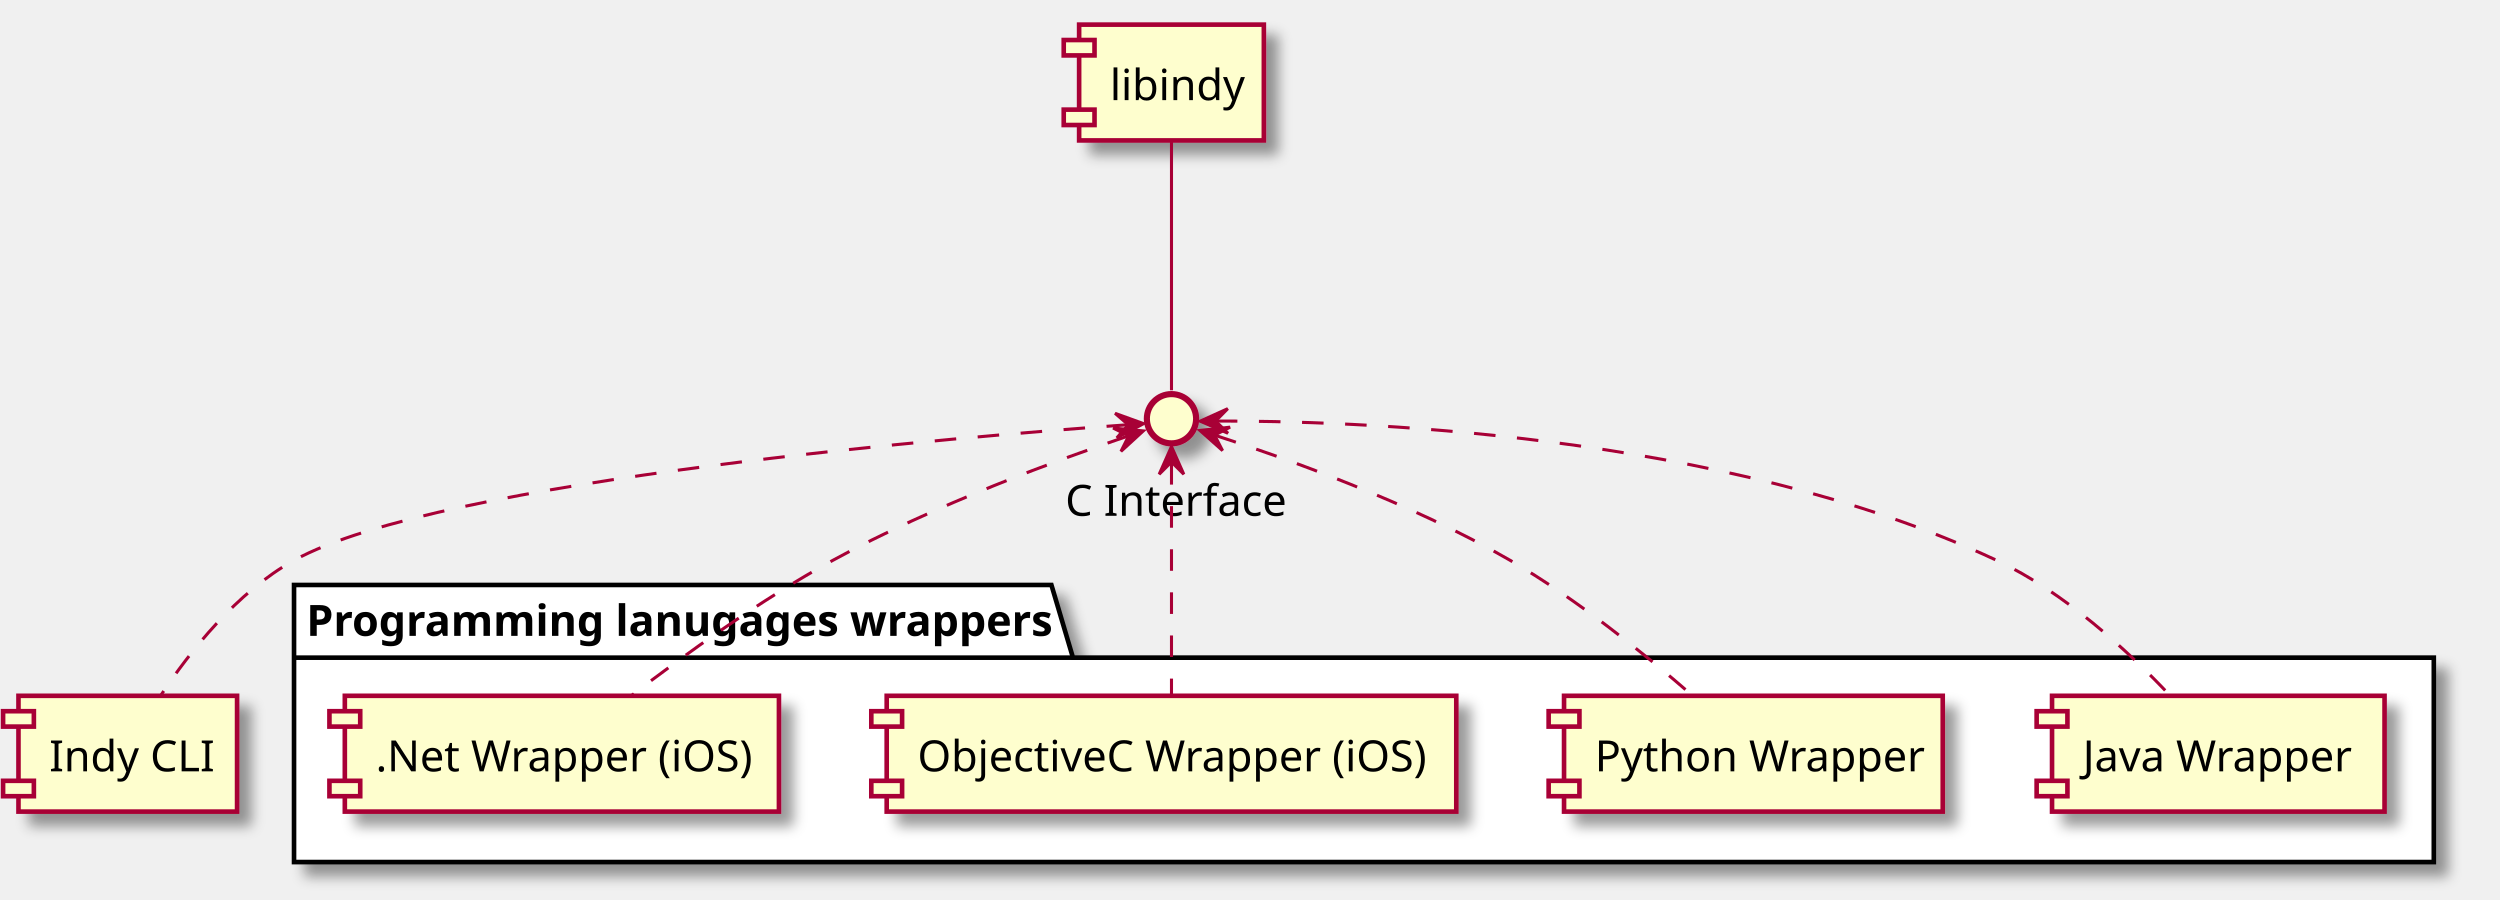
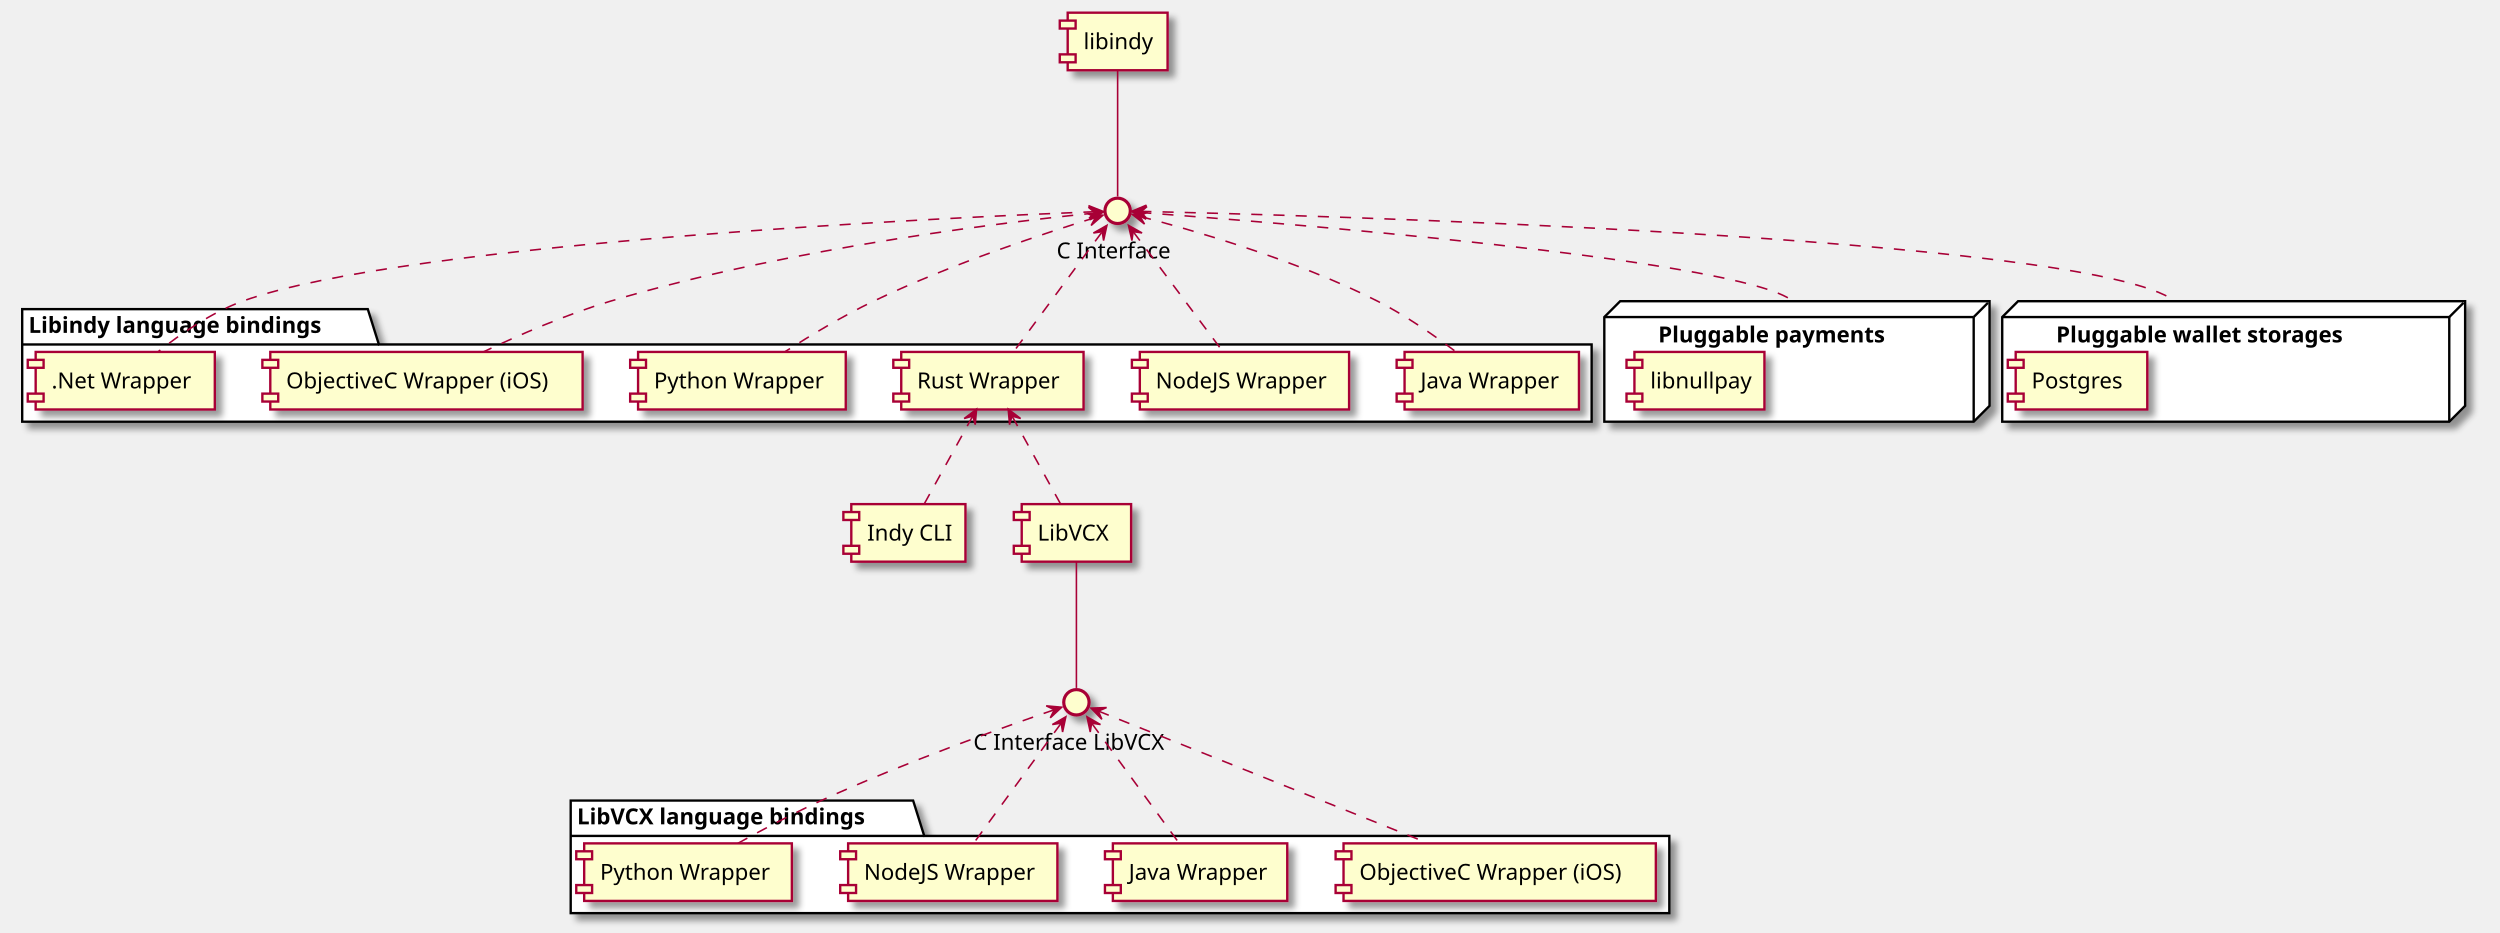
- <svg xmlns="http://www.w3.org/2000/svg" contentScriptType="application/ecmascript" contentStyleType="text/css" height="292px" preserveAspectRatio="none" style="width:812px;height:292px;" version="1.1" viewBox="0 0 812 292" width="812px" zoomAndPan="magnify">
+ <svg xmlns="http://www.w3.org/2000/svg" contentScriptType="application/ecmascript" contentStyleType="text/css" height="588px" preserveAspectRatio="none" style="width:1577px;height:588px;" version="1.1" viewBox="0 0 1577 588" width="1577px" zoomAndPan="magnify">
  <defs>
-     <filter height="300%" id="f11wzia82zlxgm" width="300%" x="-1" y="-1">
+     <filter height="300%" id="fdkj1cdnbt9g9" width="300%" x="-1" y="-1">
      <feGaussianBlur result="blurOut" stdDeviation="2.0" />
      <feColorMatrix in="blurOut" result="blurOut2" type="matrix" values="0 0 0 0 0 0 0 0 0 0 0 0 0 0 0 0 0 0 .4 0" />
      <feOffset dx="4.0" dy="4.0" in="blurOut2" result="blurOut3" />
      <feBlend in="SourceGraphic" in2="blurOut3" mode="normal" />
    </filter>
  </defs>
  <g>
-     <polygon fill="#FFFFFF" filter="url(#f11wzia82zlxgm)" points="95.5,190,341.5,190,348.5,213.609,790.5,213.609,790.5,280,95.5,280,95.5,190" style="stroke: #000000; stroke-width: 1.5;" />
-     <line style="stroke: #000000; stroke-width: 1.5;" x1="95.5" x2="348.5" y1="213.609" y2="213.609" />
-     <text fill="#000000" font-family="sans-serif" font-size="14" font-weight="bold" lengthAdjust="spacingAndGlyphs" textLength="240" x="99.5" y="206.533">Programming lanugages wrappers</text>
-     <rect fill="#FEFECE" filter="url(#f11wzia82zlxgm)" height="37.609" style="stroke: #A80036; stroke-width: 1.5;" width="108" x="666.5" y="226" />
-     <rect fill="#FEFECE" height="5" style="stroke: #A80036; stroke-width: 1.5;" width="10" x="661.5" y="231" />
-     <rect fill="#FEFECE" height="5" style="stroke: #A80036; stroke-width: 1.5;" width="10" x="661.5" y="253.609" />
-     <text fill="#000000" font-family="sans-serif" font-size="14" lengthAdjust="spacingAndGlyphs" textLength="88" x="676.5" y="250.533">Java Wrapper</text>
-     <rect fill="#FEFECE" filter="url(#f11wzia82zlxgm)" height="37.609" style="stroke: #A80036; stroke-width: 1.5;" width="123" x="508" y="226" />
-     <rect fill="#FEFECE" height="5" style="stroke: #A80036; stroke-width: 1.5;" width="10" x="503" y="231" />
-     <rect fill="#FEFECE" height="5" style="stroke: #A80036; stroke-width: 1.5;" width="10" x="503" y="253.609" />
-     <text fill="#000000" font-family="sans-serif" font-size="14" lengthAdjust="spacingAndGlyphs" textLength="103" x="518" y="250.533">Python Wrapper</text>
-     <rect fill="#FEFECE" filter="url(#f11wzia82zlxgm)" height="37.609" style="stroke: #A80036; stroke-width: 1.5;" width="185" x="288" y="226" />
-     <rect fill="#FEFECE" height="5" style="stroke: #A80036; stroke-width: 1.5;" width="10" x="283" y="231" />
-     <rect fill="#FEFECE" height="5" style="stroke: #A80036; stroke-width: 1.5;" width="10" x="283" y="253.609" />
-     <text fill="#000000" font-family="sans-serif" font-size="14" lengthAdjust="spacingAndGlyphs" textLength="165" x="298" y="250.533">ObjectiveC Wrapper (iOS)</text>
-     <rect fill="#FEFECE" filter="url(#f11wzia82zlxgm)" height="37.609" style="stroke: #A80036; stroke-width: 1.5;" width="141" x="112" y="226" />
-     <rect fill="#FEFECE" height="5" style="stroke: #A80036; stroke-width: 1.5;" width="10" x="107" y="231" />
-     <rect fill="#FEFECE" height="5" style="stroke: #A80036; stroke-width: 1.5;" width="10" x="107" y="253.609" />
-     <text fill="#000000" font-family="sans-serif" font-size="14" lengthAdjust="spacingAndGlyphs" textLength="121" x="122" y="250.533">.Net Wrapper (iOS)</text>
-     <ellipse cx="380.5" cy="136" fill="#FEFECE" filter="url(#f11wzia82zlxgm)" rx="8" ry="8" style="stroke: #A80036; stroke-width: 2.0;" />
-     <text fill="#000000" font-family="sans-serif" font-size="14" lengthAdjust="spacingAndGlyphs" textLength="69" x="346" y="167.533">C Interface</text>
-     <rect fill="#FEFECE" filter="url(#f11wzia82zlxgm)" height="37.609" style="stroke: #A80036; stroke-width: 1.5;" width="60" x="350.5" y="8" />
-     <rect fill="#FEFECE" height="5" style="stroke: #A80036; stroke-width: 1.5;" width="10" x="345.5" y="13" />
-     <rect fill="#FEFECE" height="5" style="stroke: #A80036; stroke-width: 1.5;" width="10" x="345.5" y="35.609" />
-     <text fill="#000000" font-family="sans-serif" font-size="14" lengthAdjust="spacingAndGlyphs" textLength="40" x="360.5" y="32.533">libindy</text>
-     <rect fill="#FEFECE" filter="url(#f11wzia82zlxgm)" height="37.609" style="stroke: #A80036; stroke-width: 1.5;" width="71" x="6" y="226" />
-     <rect fill="#FEFECE" height="5" style="stroke: #A80036; stroke-width: 1.5;" width="10" x="1" y="231" />
-     <rect fill="#FEFECE" height="5" style="stroke: #A80036; stroke-width: 1.5;" width="10" x="1" y="253.609" />
-     <text fill="#000000" font-family="sans-serif" font-size="14" lengthAdjust="spacingAndGlyphs" textLength="51" x="16" y="250.533">Indy CLI</text>
-     <path d="M380.5,46.151 C380.5,69.643 380.5,109.594 380.5,126.761 " fill="none" id="libindy-cinterface" style="stroke: #A80036; stroke-width: 1.0;" />
-     <path d="M366.386,137.954 C315.674,141.575 143.18,155.615 95.5,182 C76.891,192.298 61.651,211.612 52.162,225.958 " fill="none" id="cinterface-cli" style="stroke: #A80036; stroke-width: 1.0; stroke-dasharray: 7.0,7.0;" />
-     <polygon fill="#A80036" points="371.432,137.6,362.174,134.24,366.444,137.95,362.734,142.22,371.432,137.6" style="stroke: #A80036; stroke-width: 1.0;" />
-     <path d="M394.904,136.76 C436.404,136.61 558.978,140.004 648.5,182 C670.603,192.369 691.214,211.471 704.67,225.743 " fill="none" id="cinterface-java_wrapper" style="stroke: #A80036; stroke-width: 1.0; stroke-dasharray: 7.0,7.0;" />
-     <polygon fill="#A80036" points="389.815,136.798,398.846,140.728,394.815,136.759,398.784,132.729,389.815,136.798" style="stroke: #A80036; stroke-width: 1.0;" />
-     <path d="M394.762,141.418 C416.316,148.403 458.109,163.158 490.5,182 C512.051,194.536 534.175,212.413 549.508,225.752 " fill="none" id="cinterface-python_wrapper" style="stroke: #A80036; stroke-width: 1.0; stroke-dasharray: 7.0,7.0;" />
-     <polygon fill="#A80036" points="389.736,139.812,397.09,146.363,394.498,141.335,399.527,138.743,389.736,139.812" style="stroke: #A80036; stroke-width: 1.0;" />
-     <path d="M380.5,150.4 C380.5,169.408 380.5,204.263 380.5,225.657 " fill="none" id="cinterface-objc_wrapper" style="stroke: #A80036; stroke-width: 1.0; stroke-dasharray: 7.0,7.0;" />
-     <polygon fill="#A80036" points="380.5,145.042,376.5,154.042,380.5,150.042,384.5,154.042,380.5,145.042" style="stroke: #A80036; stroke-width: 1.0;" />
-     <path d="M366.358,141.631 C344.96,148.892 303.366,164.001 270.5,182 C247.06,194.837 222.348,212.679 205.1,225.928 " fill="none" id="cinterface-dnet_wrapper" style="stroke: #A80036; stroke-width: 1.0; stroke-dasharray: 7.0,7.0;" />
-     <polygon fill="#A80036" points="371.346,139.958,361.541,139.031,366.606,141.549,364.087,146.614,371.346,139.958" style="stroke: #A80036; stroke-width: 1.0;" />
+     <polygon fill="#FFFFFF" filter="url(#fdkj1cdnbt9g9)" points="14,195,232,195,239,217.297,1004,217.297,1004,266,14,266,14,195" style="stroke: #000000; stroke-width: 1.5;" />
+     <line style="stroke: #000000; stroke-width: 1.5;" x1="14" x2="239" y1="217.297" y2="217.297" />
+     <text fill="#000000" font-family="sans-serif" font-size="14" font-weight="bold" lengthAdjust="spacingAndGlyphs" textLength="212" x="18" y="209.995">Libindy language bindings</text>
+     <polygon fill="#FFFFFF" filter="url(#fdkj1cdnbt9g9)" points="1012,200,1022,190,1255,190,1255,256,1245,266,1012,266,1012,200" style="stroke: #000000; stroke-width: 1.5;" />
+     <line style="stroke: #000000; stroke-width: 1.5;" x1="1245" x2="1254" y1="200" y2="191" />
+     <line style="stroke: #000000; stroke-width: 1.5;" x1="1012" x2="1245" y1="200" y2="200" />
+     <line style="stroke: #000000; stroke-width: 1.5;" x1="1245" x2="1245" y1="200" y2="266" />
+     <text fill="#000000" font-family="sans-serif" font-size="14" font-weight="bold" lengthAdjust="spacingAndGlyphs" textLength="167" x="1046" y="215.995">Pluggable payments</text>
+     <polygon fill="#FFFFFF" filter="url(#fdkj1cdnbt9g9)" points="1263,200,1273,190,1555,190,1555,256,1545,266,1263,266,1263,200" style="stroke: #000000; stroke-width: 1.5;" />
+     <line style="stroke: #000000; stroke-width: 1.5;" x1="1545" x2="1554" y1="200" y2="191" />
+     <line style="stroke: #000000; stroke-width: 1.5;" x1="1263" x2="1545" y1="200" y2="200" />
+     <line style="stroke: #000000; stroke-width: 1.5;" x1="1545" x2="1545" y1="200" y2="266" />
+     <text fill="#000000" font-family="sans-serif" font-size="14" font-weight="bold" lengthAdjust="spacingAndGlyphs" textLength="216" x="1297" y="215.995">Pluggable wallet storages</text>
+     <polygon fill="#FFFFFF" filter="url(#fdkj1cdnbt9g9)" points="360,505,576,505,583,527.297,1053,527.297,1053,576,360,576,360,505" style="stroke: #000000; stroke-width: 1.5;" />
+     <line style="stroke: #000000; stroke-width: 1.5;" x1="360" x2="583" y1="527.297" y2="527.297" />
+     <text fill="#000000" font-family="sans-serif" font-size="14" font-weight="bold" lengthAdjust="spacingAndGlyphs" textLength="210" x="364" y="519.995">LibVCX language bindings</text>
+     <rect fill="#FEFECE" filter="url(#fdkj1cdnbt9g9)" height="36.297" style="stroke: #A80036; stroke-width: 1.5;" width="110" x="886" y="222" />
+     <rect fill="#FEFECE" height="5" style="stroke: #A80036; stroke-width: 1.5;" width="10" x="881" y="227" />
+     <rect fill="#FEFECE" height="5" style="stroke: #A80036; stroke-width: 1.5;" width="10" x="881" y="248.297" />
+     <text fill="#000000" font-family="sans-serif" font-size="14" lengthAdjust="spacingAndGlyphs" textLength="90" x="896" y="244.995">Java Wrapper</text>
+     <rect fill="#FEFECE" filter="url(#fdkj1cdnbt9g9)" height="36.297" style="stroke: #A80036; stroke-width: 1.5;" width="132" x="719" y="222" />
+     <rect fill="#FEFECE" height="5" style="stroke: #A80036; stroke-width: 1.5;" width="10" x="714" y="227" />
+     <rect fill="#FEFECE" height="5" style="stroke: #A80036; stroke-width: 1.5;" width="10" x="714" y="248.297" />
+     <text fill="#000000" font-family="sans-serif" font-size="14" lengthAdjust="spacingAndGlyphs" textLength="112" x="729" y="244.995">NodeJS Wrapper</text>
+     <rect fill="#FEFECE" filter="url(#fdkj1cdnbt9g9)" height="36.297" style="stroke: #A80036; stroke-width: 1.5;" width="115" x="568.5" y="222" />
+     <rect fill="#FEFECE" height="5" style="stroke: #A80036; stroke-width: 1.5;" width="10" x="563.5" y="227" />
+     <rect fill="#FEFECE" height="5" style="stroke: #A80036; stroke-width: 1.5;" width="10" x="563.5" y="248.297" />
+     <text fill="#000000" font-family="sans-serif" font-size="14" lengthAdjust="spacingAndGlyphs" textLength="95" x="578.5" y="244.995">Rust Wrapper</text>
+     <rect fill="#FEFECE" filter="url(#fdkj1cdnbt9g9)" height="36.297" style="stroke: #A80036; stroke-width: 1.5;" width="131" x="402.5" y="222" />
+     <rect fill="#FEFECE" height="5" style="stroke: #A80036; stroke-width: 1.5;" width="10" x="397.5" y="227" />
+     <rect fill="#FEFECE" height="5" style="stroke: #A80036; stroke-width: 1.5;" width="10" x="397.5" y="248.297" />
+     <text fill="#000000" font-family="sans-serif" font-size="14" lengthAdjust="spacingAndGlyphs" textLength="111" x="412.5" y="244.995">Python Wrapper</text>
+     <rect fill="#FEFECE" filter="url(#fdkj1cdnbt9g9)" height="36.297" style="stroke: #A80036; stroke-width: 1.5;" width="197" x="170.5" y="222" />
+     <rect fill="#FEFECE" height="5" style="stroke: #A80036; stroke-width: 1.5;" width="10" x="165.5" y="227" />
+     <rect fill="#FEFECE" height="5" style="stroke: #A80036; stroke-width: 1.5;" width="10" x="165.5" y="248.297" />
+     <text fill="#000000" font-family="sans-serif" font-size="14" lengthAdjust="spacingAndGlyphs" textLength="177" x="180.5" y="244.995">ObjectiveC Wrapper (iOS)</text>
+     <rect fill="#FEFECE" filter="url(#fdkj1cdnbt9g9)" height="36.297" style="stroke: #A80036; stroke-width: 1.5;" width="113" x="22.5" y="222" />
+     <rect fill="#FEFECE" height="5" style="stroke: #A80036; stroke-width: 1.5;" width="10" x="17.5" y="227" />
+     <rect fill="#FEFECE" height="5" style="stroke: #A80036; stroke-width: 1.5;" width="10" x="17.5" y="248.297" />
+     <text fill="#000000" font-family="sans-serif" font-size="14" lengthAdjust="spacingAndGlyphs" textLength="93" x="32.5" y="244.995">.Net Wrapper</text>
+     <rect fill="#FEFECE" filter="url(#fdkj1cdnbt9g9)" height="36.297" style="stroke: #A80036; stroke-width: 1.5;" width="82" x="1031" y="222" />
+     <rect fill="#FEFECE" height="5" style="stroke: #A80036; stroke-width: 1.5;" width="10" x="1026" y="227" />
+     <rect fill="#FEFECE" height="5" style="stroke: #A80036; stroke-width: 1.5;" width="10" x="1026" y="248.297" />
+     <text fill="#000000" font-family="sans-serif" font-size="14" lengthAdjust="spacingAndGlyphs" textLength="62" x="1041" y="244.995">libnullpay</text>
+     <rect fill="#FEFECE" filter="url(#fdkj1cdnbt9g9)" height="36.297" style="stroke: #A80036; stroke-width: 1.5;" width="83" x="1271.5" y="222" />
+     <rect fill="#FEFECE" height="5" style="stroke: #A80036; stroke-width: 1.5;" width="10" x="1266.5" y="227" />
+     <rect fill="#FEFECE" height="5" style="stroke: #A80036; stroke-width: 1.5;" width="10" x="1266.5" y="248.297" />
+     <text fill="#000000" font-family="sans-serif" font-size="14" lengthAdjust="spacingAndGlyphs" textLength="63" x="1281.5" y="244.995">Postgres</text>
+     <rect fill="#FEFECE" filter="url(#fdkj1cdnbt9g9)" height="36.297" style="stroke: #A80036; stroke-width: 1.5;" width="197" x="847.5" y="532" />
+     <rect fill="#FEFECE" height="5" style="stroke: #A80036; stroke-width: 1.5;" width="10" x="842.5" y="537" />
+     <rect fill="#FEFECE" height="5" style="stroke: #A80036; stroke-width: 1.5;" width="10" x="842.5" y="558.297" />
+     <text fill="#000000" font-family="sans-serif" font-size="14" lengthAdjust="spacingAndGlyphs" textLength="177" x="857.5" y="554.995">ObjectiveC Wrapper (iOS)</text>
+     <rect fill="#FEFECE" filter="url(#fdkj1cdnbt9g9)" height="36.297" style="stroke: #A80036; stroke-width: 1.5;" width="110" x="702" y="532" />
+     <rect fill="#FEFECE" height="5" style="stroke: #A80036; stroke-width: 1.5;" width="10" x="697" y="537" />
+     <rect fill="#FEFECE" height="5" style="stroke: #A80036; stroke-width: 1.5;" width="10" x="697" y="558.297" />
+     <text fill="#000000" font-family="sans-serif" font-size="14" lengthAdjust="spacingAndGlyphs" textLength="90" x="712" y="554.995">Java Wrapper</text>
+     <rect fill="#FEFECE" filter="url(#fdkj1cdnbt9g9)" height="36.297" style="stroke: #A80036; stroke-width: 1.5;" width="132" x="535" y="532" />
+     <rect fill="#FEFECE" height="5" style="stroke: #A80036; stroke-width: 1.5;" width="10" x="530" y="537" />
+     <rect fill="#FEFECE" height="5" style="stroke: #A80036; stroke-width: 1.5;" width="10" x="530" y="558.297" />
+     <text fill="#000000" font-family="sans-serif" font-size="14" lengthAdjust="spacingAndGlyphs" textLength="112" x="545" y="554.995">NodeJS Wrapper</text>
+     <rect fill="#FEFECE" filter="url(#fdkj1cdnbt9g9)" height="36.297" style="stroke: #A80036; stroke-width: 1.5;" width="131" x="368.5" y="532" />
+     <rect fill="#FEFECE" height="5" style="stroke: #A80036; stroke-width: 1.5;" width="10" x="363.5" y="537" />
+     <rect fill="#FEFECE" height="5" style="stroke: #A80036; stroke-width: 1.5;" width="10" x="363.5" y="558.297" />
+     <text fill="#000000" font-family="sans-serif" font-size="14" lengthAdjust="spacingAndGlyphs" textLength="111" x="378.5" y="554.995">Python Wrapper</text>
+     <ellipse cx="705" cy="133" fill="#FEFECE" filter="url(#fdkj1cdnbt9g9)" rx="8" ry="8" style="stroke: #A80036; stroke-width: 2.0;" />
+     <text fill="#000000" font-family="sans-serif" font-size="14" lengthAdjust="spacingAndGlyphs" textLength="77" x="666.5" y="162.995">C Interface</text>
+     <rect fill="#FEFECE" filter="url(#fdkj1cdnbt9g9)" height="36.297" style="stroke: #A80036; stroke-width: 1.5;" width="63" x="673.5" y="8" />
+     <rect fill="#FEFECE" height="5" style="stroke: #A80036; stroke-width: 1.5;" width="10" x="668.5" y="13" />
+     <rect fill="#FEFECE" height="5" style="stroke: #A80036; stroke-width: 1.5;" width="10" x="668.5" y="34.297" />
+     <text fill="#000000" font-family="sans-serif" font-size="14" lengthAdjust="spacingAndGlyphs" textLength="43" x="683.5" y="30.995">libindy</text>
+     <rect fill="#FEFECE" filter="url(#fdkj1cdnbt9g9)" height="36.297" style="stroke: #A80036; stroke-width: 1.5;" width="72" x="537" y="318" />
+     <rect fill="#FEFECE" height="5" style="stroke: #A80036; stroke-width: 1.5;" width="10" x="532" y="323" />
+     <rect fill="#FEFECE" height="5" style="stroke: #A80036; stroke-width: 1.5;" width="10" x="532" y="344.297" />
+     <text fill="#000000" font-family="sans-serif" font-size="14" lengthAdjust="spacingAndGlyphs" textLength="52" x="547" y="340.995">Indy CLI</text>
+     <rect fill="#FEFECE" filter="url(#fdkj1cdnbt9g9)" height="36.297" style="stroke: #A80036; stroke-width: 1.5;" width="69" x="644.5" y="318" />
+     <rect fill="#FEFECE" height="5" style="stroke: #A80036; stroke-width: 1.5;" width="10" x="639.5" y="323" />
+     <rect fill="#FEFECE" height="5" style="stroke: #A80036; stroke-width: 1.5;" width="10" x="639.5" y="344.297" />
+     <text fill="#000000" font-family="sans-serif" font-size="14" lengthAdjust="spacingAndGlyphs" textLength="49" x="654.5" y="340.995">LibVCX</text>
+     <ellipse cx="679" cy="443" fill="#FEFECE" filter="url(#fdkj1cdnbt9g9)" rx="8" ry="8" style="stroke: #A80036; stroke-width: 2.0;" />
+     <text fill="#000000" font-family="sans-serif" font-size="14" lengthAdjust="spacingAndGlyphs" textLength="130" x="614" y="472.995">C Interface LibVCX</text>
+     <path d="M705,44.151 C705,67.285 705,106.381 705,123.961 " fill="none" id="libindy-cinterface" style="stroke: #A80036; stroke-width: 1.0;" />
+     <path d="M719.21,136.531 C748.315,144.064 816.396,163.23 869,190 C886.496,198.904 904.642,211.53 918.34,221.867 " fill="none" id="cinterface-java_wrapper" style="stroke: #A80036; stroke-width: 1.0; stroke-dasharray: 7.0,7.0;" />
+     <polygon fill="#A80036" points="714.241,135.261,721.97,141.366,719.086,136.5,723.952,133.615,714.241,135.261" style="stroke: #A80036; stroke-width: 1.0;" />
+     <path d="M714.821,146.136 C729.001,165.102 755.267,200.232 771.333,221.72 " fill="none" id="cinterface-nodejs_wrapper" style="stroke: #A80036; stroke-width: 1.0; stroke-dasharray: 7.0,7.0;" />
+     <polygon fill="#A80036" points="711.821,142.123,714.006,151.726,714.815,146.127,720.414,146.936,711.821,142.123" style="stroke: #A80036; stroke-width: 1.0;" />
+     <path d="M694.946,146.617 C680.863,165.691 655.228,200.412 639.496,221.72 " fill="none" id="cinterface-rust_wrapper" style="stroke: #A80036; stroke-width: 1.0; stroke-dasharray: 7.0,7.0;" />
+     <polygon fill="#A80036" points="698.264,142.123,689.701,146.987,695.295,146.145,696.137,151.739,698.264,142.123" style="stroke: #A80036; stroke-width: 1.0;" />
+     <path d="M690.673,137.307 C663.015,145.838 600.616,166.134 551,190 C531.747,199.261 511.17,211.639 495.32,221.762 " fill="none" id="cinterface-python_wrapper" style="stroke: #A80036; stroke-width: 1.0; stroke-dasharray: 7.0,7.0;" />
+     <polygon fill="#A80036" points="695.727,135.761,685.951,134.569,690.946,137.224,688.292,142.219,695.727,135.761" style="stroke: #A80036; stroke-width: 1.0;" />
+     <path d="M690.901,134.338 C645.649,138.88 500.298,155.389 385,190 C357.38,198.291 327.527,211.257 305.024,221.908 " fill="none" id="cinterface-objc_wrapper" style="stroke: #A80036; stroke-width: 1.0; stroke-dasharray: 7.0,7.0;" />
+     <polygon fill="#A80036" points="695.915,133.843,686.566,130.747,690.939,134.335,687.352,138.708,695.915,133.843" style="stroke: #A80036; stroke-width: 1.0;" />
+     <path d="M690.398,133.548 C613.618,136.573 256.253,152.479 153,190 C133.327,197.149 113.824,210.663 99.783,221.84 " fill="none" id="cinterface-dnet_wrapper" style="stroke: #A80036; stroke-width: 1.0; stroke-dasharray: 7.0,7.0;" />
+     <polygon fill="#A80036" points="695.818,133.338,686.669,129.69,690.822,133.532,686.98,137.684,695.818,133.338" style="stroke: #A80036; stroke-width: 1.0;" />
+     <path d="M719.276,134.021 C754.507,136.598 849.274,143.882 939.316,153.878 C984.337,158.875 1028.176,164.55 1062.801,170.654 C1080.113,173.706 1095.122,176.865 1106.824,180.099 C1112.674,181.717 1117.698,183.353 1121.769,185.005 C1123.805,185.83 1125.602,186.66 1127.146,187.492 C1127.918,187.909 1128.626,188.326 1129.269,188.744 C1129.591,188.953 1129.896,189.162 1130.184,189.371 C1130.329,189.476 1130.469,189.581 1130.605,189.686 " fill="none" id="cinterface-payments" style="stroke: #A80036; stroke-width: 1.0; stroke-dasharray: 7.0,7.0;" />
+     <polygon fill="#A80036" points="714.263,133.656,722.95,138.298,719.25,134.019,723.529,130.319,714.263,133.656" style="stroke: #A80036; stroke-width: 1.0;" />
+     <path d="M719.322,133.309 C765.38,134.36 915.152,138.237 1060.108,146.998 C1132.585,151.379 1203.86,156.981 1260.364,164.062 C1288.616,167.603 1313.175,171.513 1332.347,175.825 C1341.932,177.981 1350.171,180.238 1356.85,182.599 C1360.19,183.78 1363.14,184.986 1365.674,186.22 C1366.941,186.836 1368.104,187.46 1369.159,188.09 C1369.687,188.405 1370.188,188.721 1370.661,189.04 C1370.898,189.199 1371.128,189.359 1371.351,189.519 " fill="none" id="cinterface-wallets" style="stroke: #A80036; stroke-width: 1.0; stroke-dasharray: 7.0,7.0;" />
+     <polygon fill="#A80036" points="714.089,133.191,722.997,137.392,719.088,133.303,723.177,129.394,714.089,133.191" style="stroke: #A80036; stroke-width: 1.0;" />
+     <path d="M613.507,262.629 C604.234,279.425 591.751,302.036 583.104,317.698 " fill="none" id="rust_wrapper-cli" style="stroke: #A80036; stroke-width: 1.0; stroke-dasharray: 7.0,7.0;" />
+     <polygon fill="#A80036" points="616.031,258.057,608.179,264.003,613.615,262.434,615.183,267.869,616.031,258.057" style="stroke: #A80036; stroke-width: 1.0;" />
+     <path d="M638.493,262.629 C647.766,279.425 660.249,302.036 668.896,317.698 " fill="none" id="rust_wrapper-LibVCX" style="stroke: #A80036; stroke-width: 1.0; stroke-dasharray: 7.0,7.0;" />
+     <polygon fill="#A80036" points="635.969,258.057,636.817,267.869,638.385,262.434,643.821,264.003,635.969,258.057" style="stroke: #A80036; stroke-width: 1.0;" />
+     <path d="M679,354.151 C679,377.285 679,416.381 679,433.961 " fill="none" id="LibVCX-cinterface_libvcx" style="stroke: #A80036; stroke-width: 1.0;" />
+     <path d="M692.906,448.573 C731.118,463.886 838.978,507.111 900.861,531.911 " fill="none" id="cinterface_libvcx-objc_wrapper_libvcx" style="stroke: #A80036; stroke-width: 1.0; stroke-dasharray: 7.0,7.0;" />
+     <polygon fill="#A80036" points="688.191,446.683,695.057,453.744,692.832,448.543,698.033,446.318,688.191,446.683" style="stroke: #A80036; stroke-width: 1.0;" />
+     <path d="M688.927,456.617 C702.831,475.691 728.142,510.412 743.674,531.72 " fill="none" id="cinterface_libvcx-java_wrapper_libvcx" style="stroke: #A80036; stroke-width: 1.0; stroke-dasharray: 7.0,7.0;" />
+     <polygon fill="#A80036" points="685.65,452.123,687.72,461.752,688.596,456.163,694.184,457.039,685.65,452.123" style="stroke: #A80036; stroke-width: 1.0;" />
+     <path d="M669.073,456.617 C655.169,475.691 629.858,510.412 614.326,531.72 " fill="none" id="cinterface_libvcx-nodejs_wrapper_libvcx" style="stroke: #A80036; stroke-width: 1.0; stroke-dasharray: 7.0,7.0;" />
+     <polygon fill="#A80036" points="672.35,452.123,663.816,457.039,669.404,456.163,670.28,461.752,672.35,452.123" style="stroke: #A80036; stroke-width: 1.0;" />
+     <path d="M664.921,447.758 C636.632,457.462 571.062,480.684 518,505 C500.253,513.133 481.019,523.329 465.44,531.959 " fill="none" id="cinterface_libvcx-python_wrapper_libvcx" style="stroke: #A80036; stroke-width: 1.0; stroke-dasharray: 7.0,7.0;" />
+     <polygon fill="#A80036" points="669.758,446.106,659.948,445.229,665.026,447.722,662.533,452.8,669.758,446.106" style="stroke: #A80036; stroke-width: 1.0;" />
  </g>
</svg>
